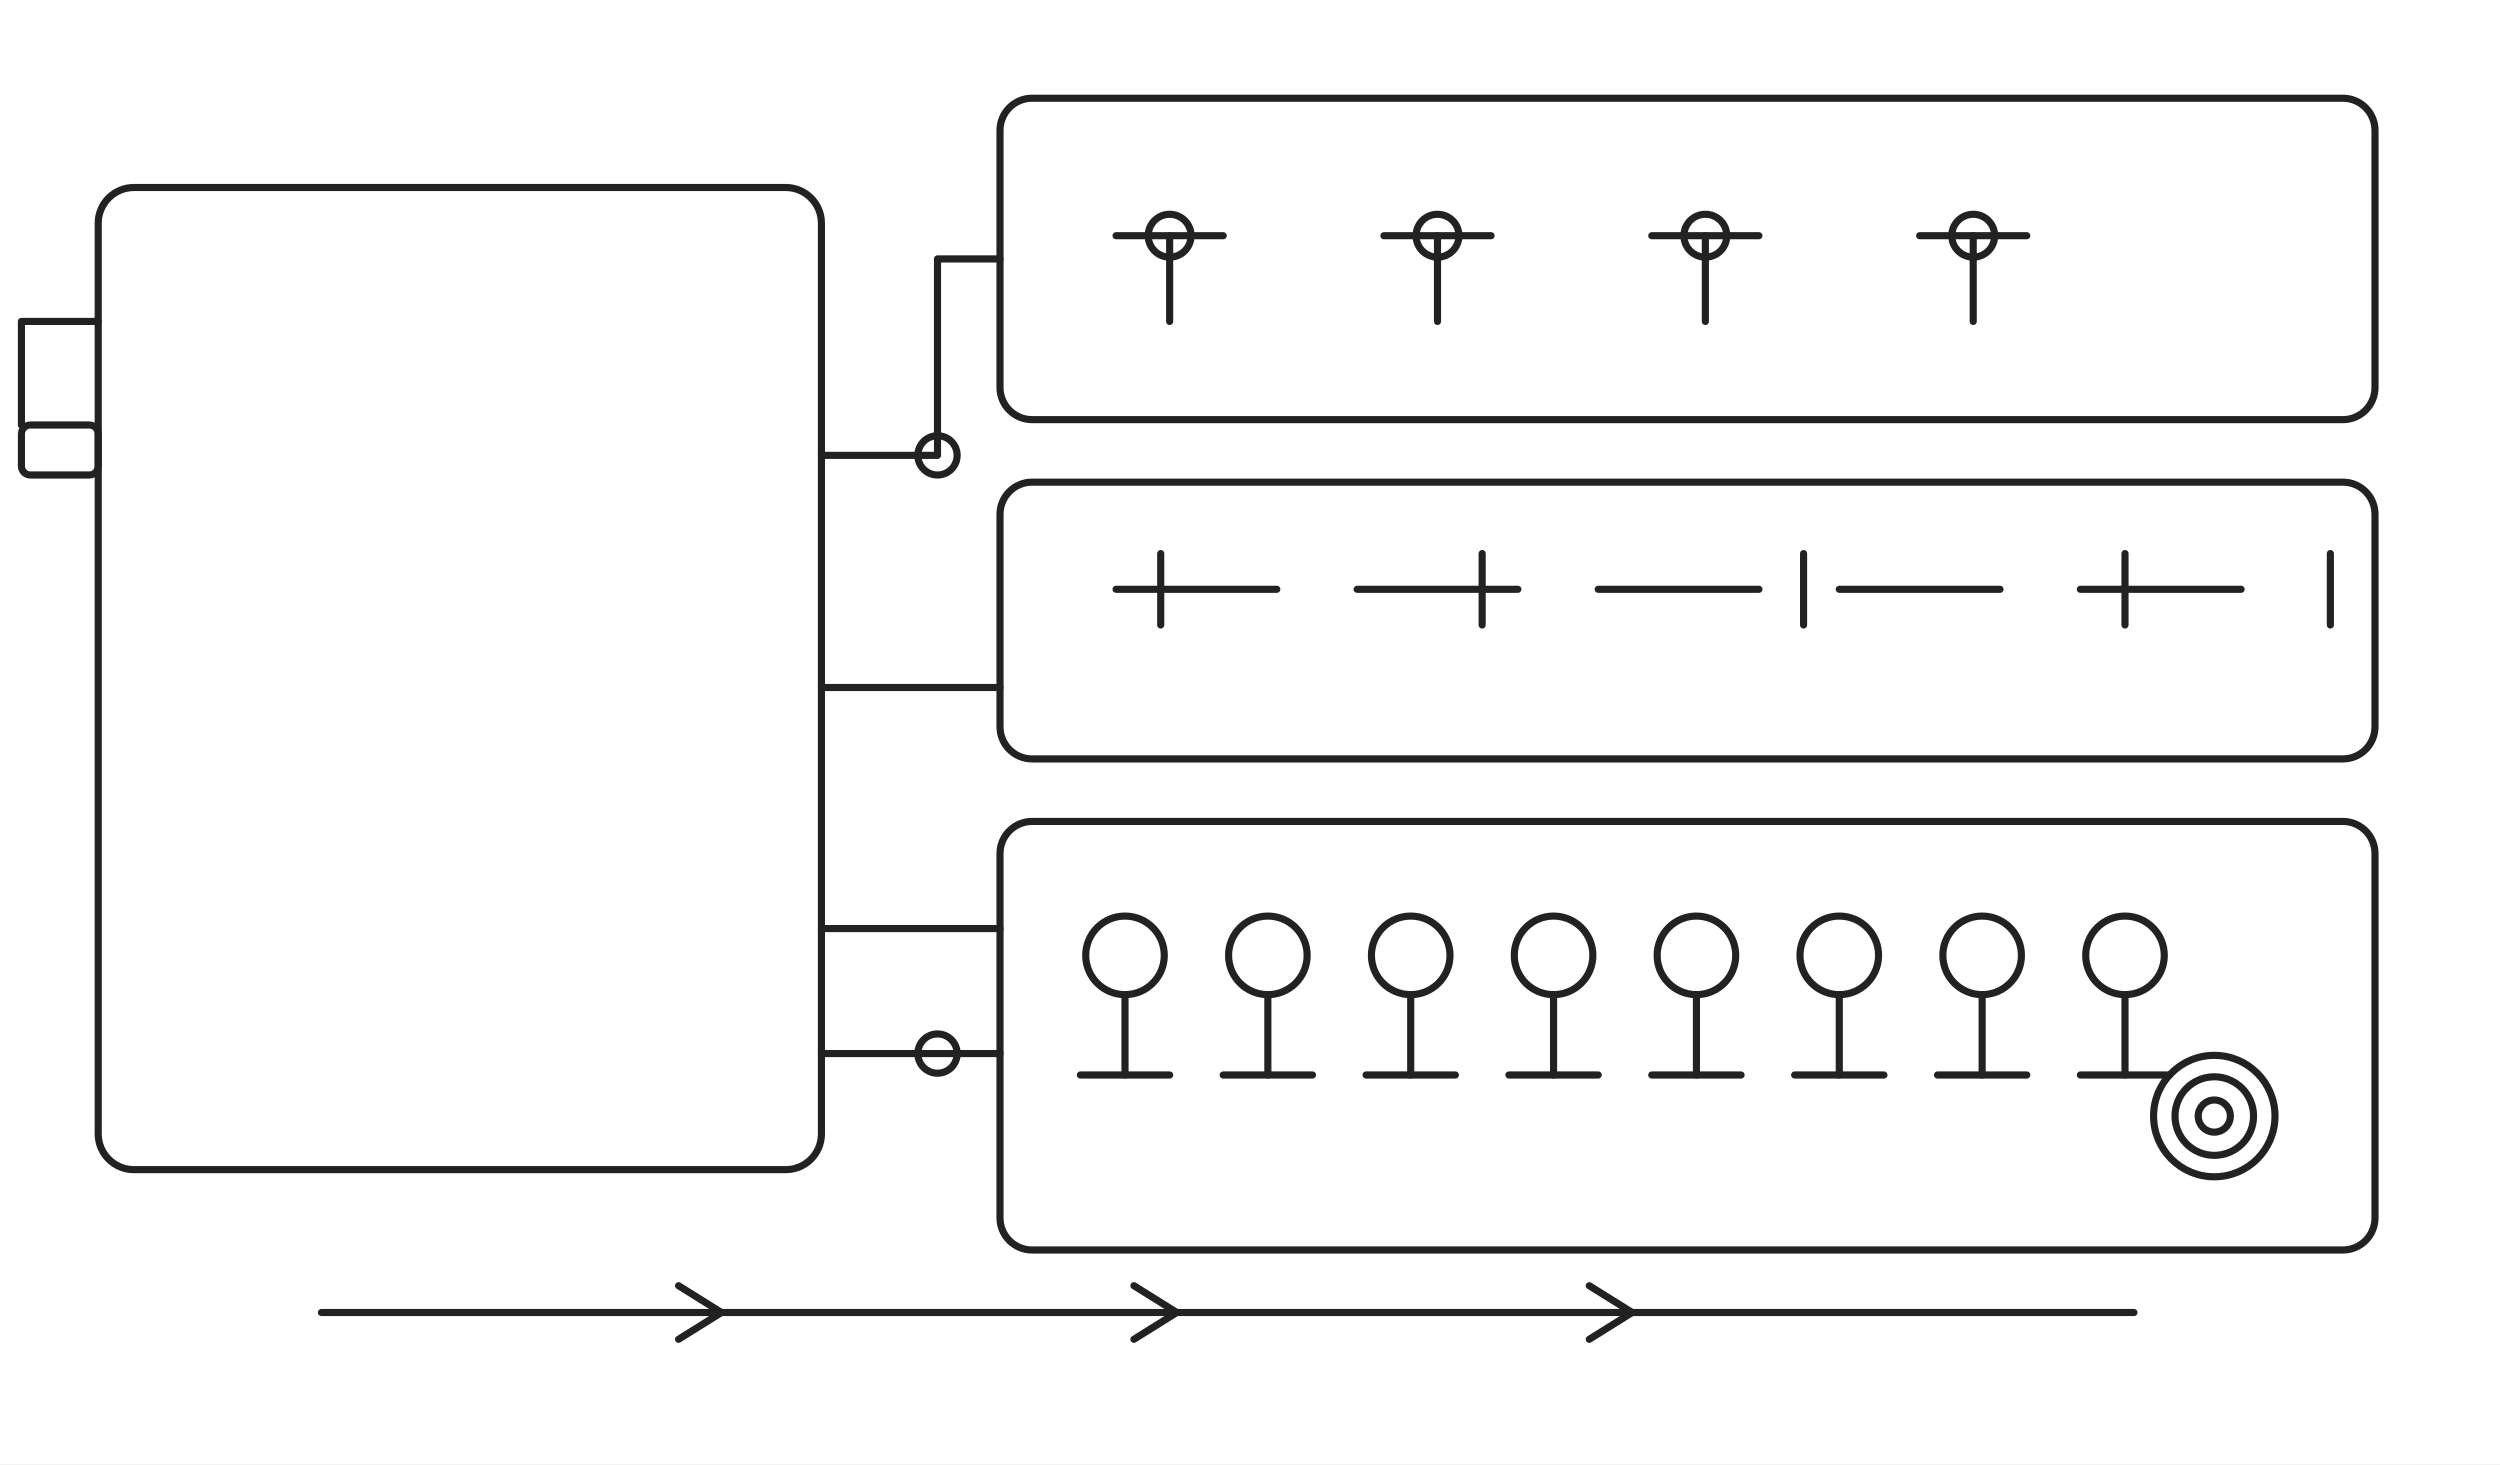
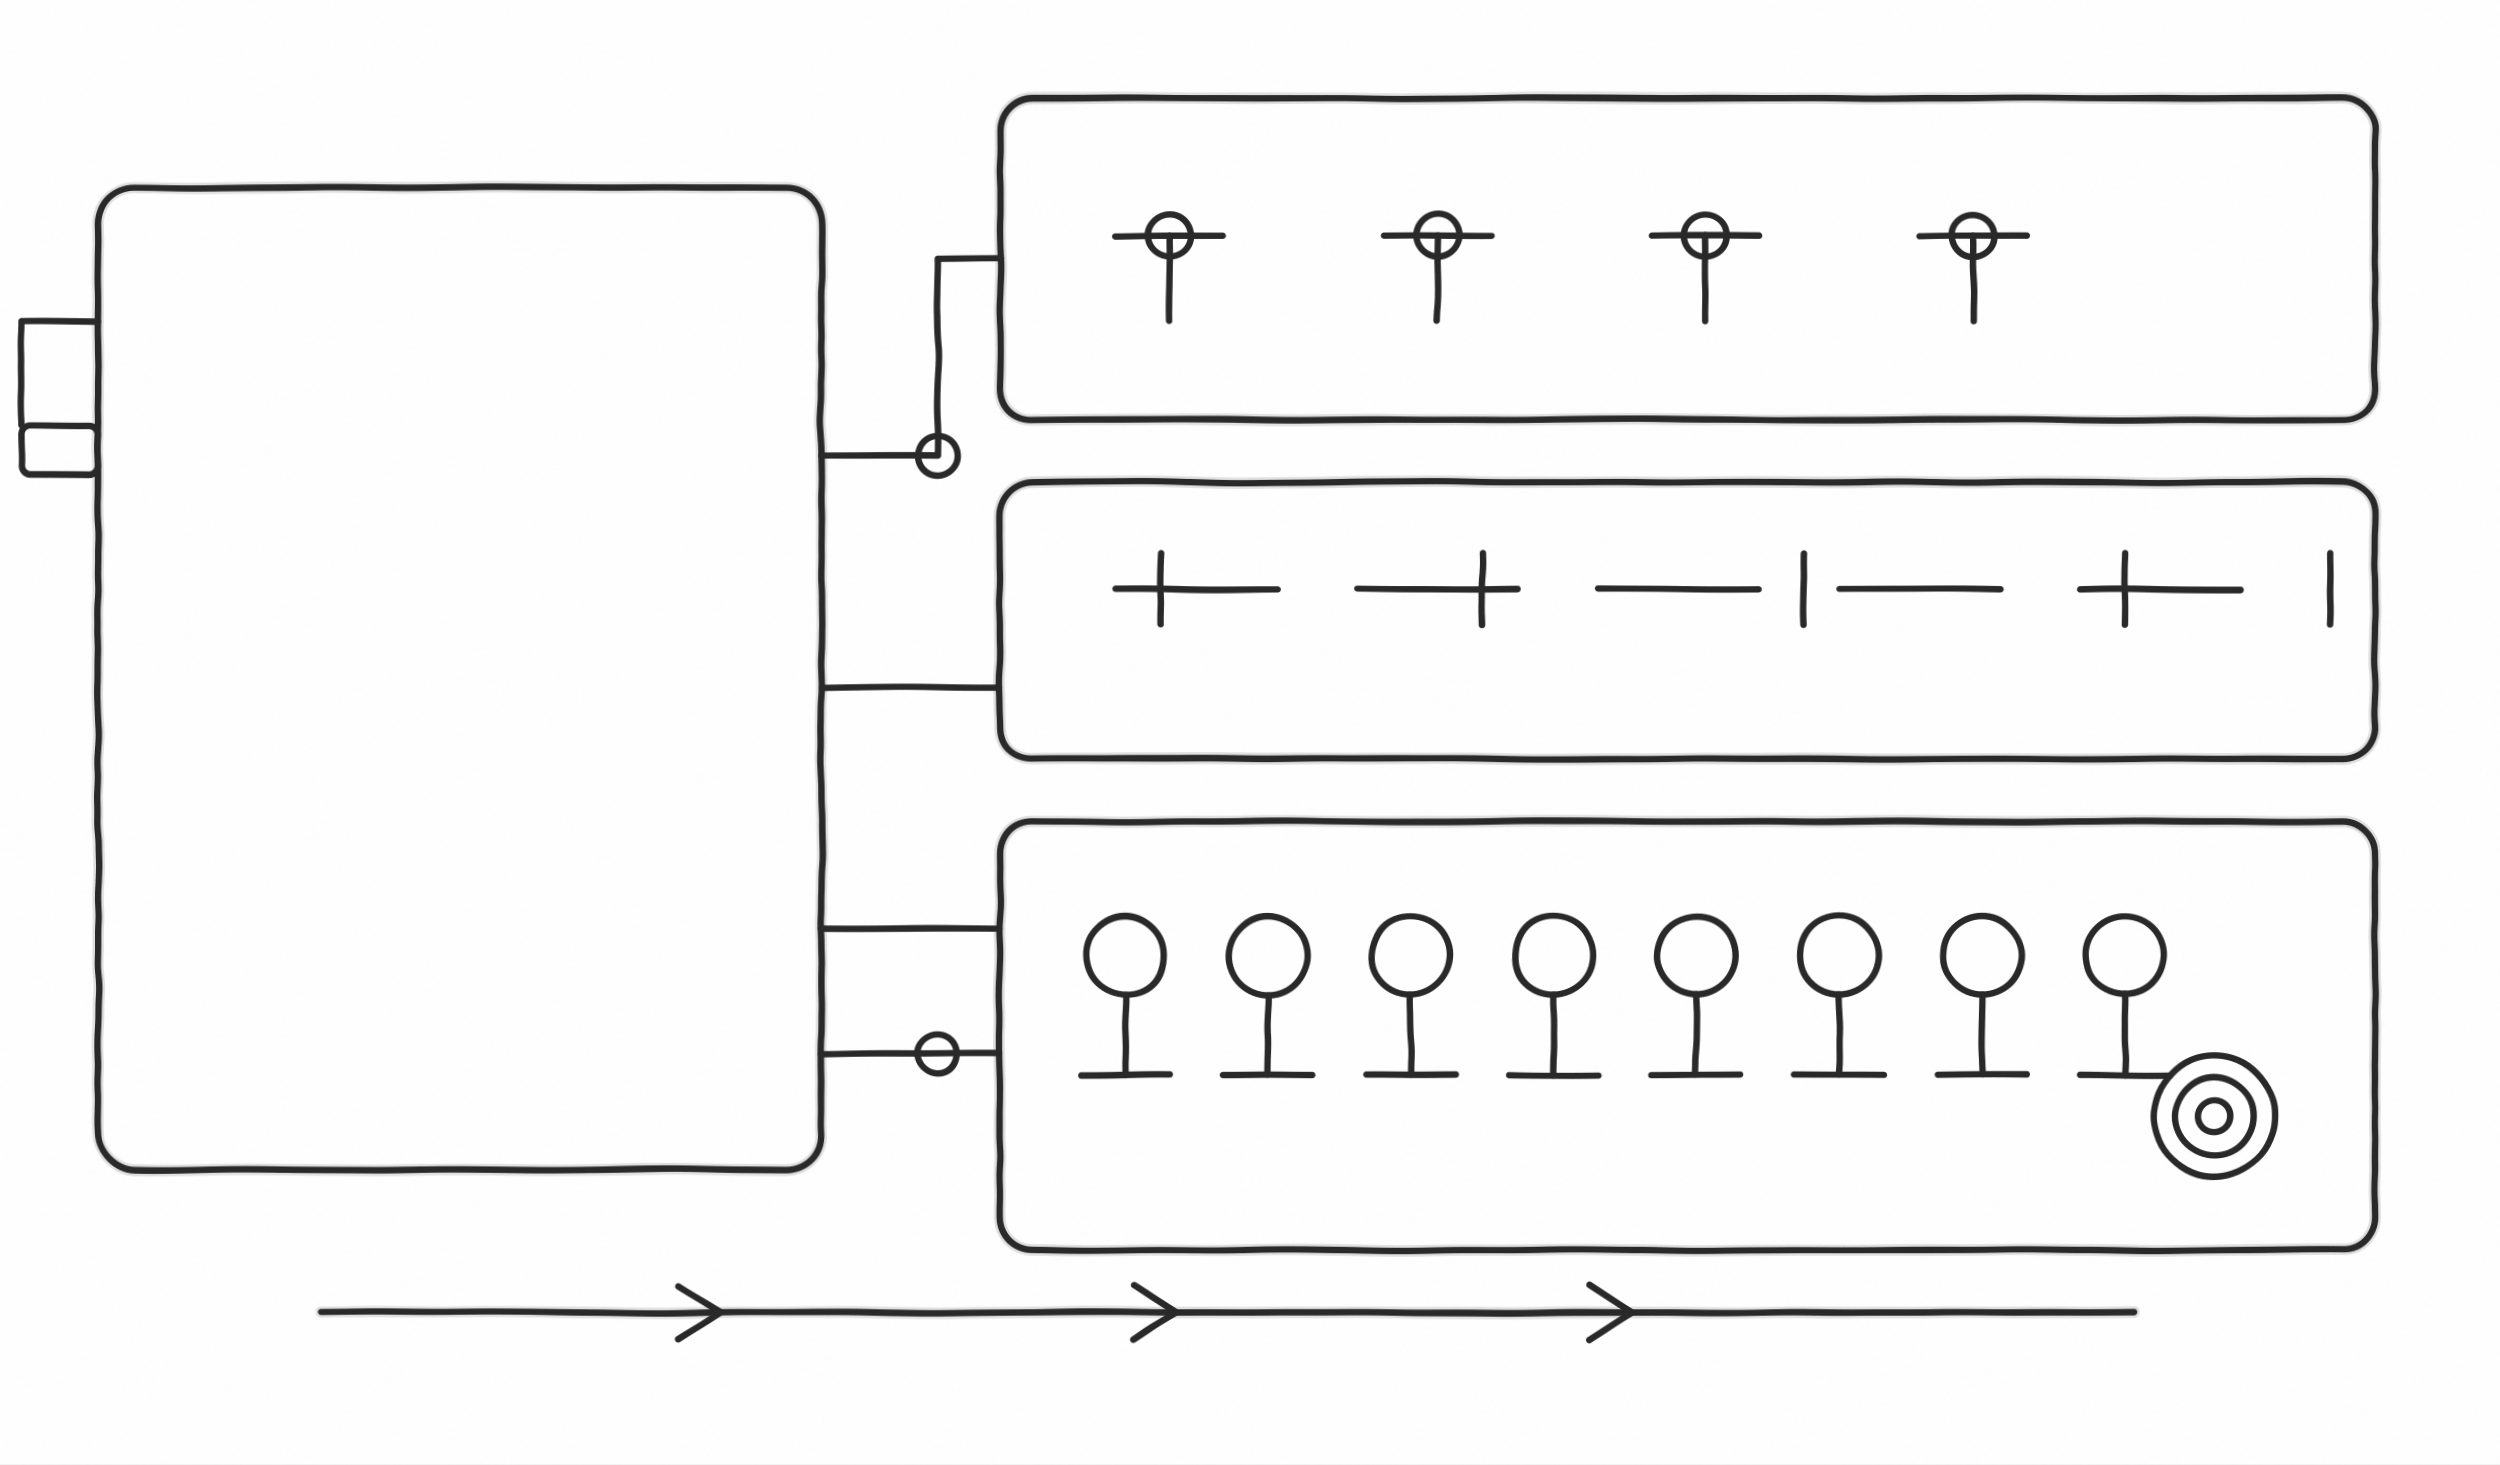
<svg xmlns="http://www.w3.org/2000/svg" width="1400" height="820" viewBox="0 0 1400 820" role="img" aria-labelledby="title description">
+   <defs>
+     <filter id="graphite" x="-3%" y="-3%" width="106%" height="106%">
+       <feTurbulence type="fractalNoise" baseFrequency="0.012 0.037" numOctaves="2" seed="30" result="grain" />
+       <feDisplacementMap in="SourceGraphic" in2="grain" scale="2.2" xChannelSelector="R" yChannelSelector="G" />
+     </filter>
+     <filter id="paper">
+       <feTurbulence type="fractalNoise" baseFrequency="0.47" numOctaves="3" seed="130" />
+       <feColorMatrix values="0 0 0 0 0.3  0 0 0 0 0.3                              0 0 0 0 0.3  0 0 0 .10 0" />
+     </filter>
+   </defs>
  <rect width="1400" height="820" fill="#fff" />
-   <g fill="none" stroke="#222" stroke-width="4" stroke-linecap="round" stroke-linejoin="round">
+   <rect width="1400" height="820" filter="url(#paper)" opacity=".22" />
+   <g fill="none" stroke="#333" stroke-width="6.5" opacity=".15" stroke-linecap="round" stroke-linejoin="round" filter="url(#graphite)">
+     <rect x="55" y="105" width="405" height="550" rx="20" />
+     <rect x="560" y="55" width="770" height="180" rx="18" />
+     <rect x="560" y="270" width="770" height="155" rx="18" />
+     <rect x="560" y="460" width="770" height="240" rx="18" />
+     <path d="M180 735H1195" />
+   </g>
+   <g fill="none" stroke="#292929" stroke-width="3.6" stroke-linecap="round" stroke-linejoin="round" filter="url(#graphite)">
    <rect x="55" y="105" width="405" height="550" rx="20" />
    <path d="M55 180H12M12 180V238" />
    <rect x="12" y="238" width="43" height="28" rx="5" />
    <rect x="560" y="55" width="770" height="180" rx="18" />
    <path d="M460 255H525V145H560" />
    <path d="M655 132v48m150-48v48m150-48v48m150-48v48" />
    <path d="M625 132h60m90 0h60m90 0h60m90 0h60" />
    <circle cx="655" cy="132" r="12" />
    <circle cx="805" cy="132" r="12" />
    <circle cx="955" cy="132" r="12" />
    <circle cx="1105" cy="132" r="12" />
    <circle cx="525" cy="255" r="11" />
    <rect x="560" y="270" width="770" height="155" rx="18" />
    <path d="M460 385H560" />
    <path d="M625 330h90m45 0h90m45 0h90m45 0h90m45 0h90" />
    <path d="M650 310v40m180-40v40m180-40v40m180-40v40m115-40v40" />
    <rect x="560" y="460" width="770" height="240" rx="18" />
    <path d="M460 520H560M460 590H560" />
    <circle cx="630" cy="535" r="22" />
    <circle cx="710" cy="535" r="22" />
    <circle cx="790" cy="535" r="22" />
    <circle cx="870" cy="535" r="22" />
    <circle cx="950" cy="535" r="22" />
    <circle cx="1030" cy="535" r="22" />
    <circle cx="1110" cy="535" r="22" />
    <circle cx="1190" cy="535" r="22" />
    <path d="M630 557v45m80-45v45m80-45v45m80-45v45m80-45v45m80-45v45m80-45v45m80-45v45" />
    <path d="M605 602h50m30 0h50m30 0h50m30 0h50m30 0h50m30 0h50m30 0h50m30 0h50" />
    <circle cx="1240" cy="625" r="34" />
    <circle cx="1240" cy="625" r="22" />
    <circle cx="1240" cy="625" r="9" />
    <circle cx="525" cy="590" r="11" />
    <path d="M180 735H1195" />
    <path d="M380 720l24 15-24 15M635 720l24 15-24 15M890 720l24 15-24 15" />
  </g>
+   <g display="none" fill="#202020" font-family="DejaVu Sans, sans-serif">
+     <text x="258" y="160" font-size="34" font-weight="700" text-anchor="middle">MEGA 2560</text>
+     <text x="258" y="205" font-size="23" text-anchor="middle">USB 5 V only</text>
+     <text x="258" y="315" font-size="23" text-anchor="middle">D35–D38 synthetic editor</text>
+     <text x="258" y="360" font-size="23" text-anchor="middle">D30–D34 operator buttons</text>
+     <text x="258" y="405" font-size="23" text-anchor="middle">D22–D29 cue LEDs</text>
+     <text x="258" y="450" font-size="23" text-anchor="middle">D5–D7 RGB state</text>
+     <text x="945" y="95" font-size="27" font-weight="700" text-anchor="middle">SYNTHETIC OBSERVATION EDITOR</text>
+     <text x="655" y="210" font-size="18" text-anchor="middle">CHANNEL</text>
+     <text x="805" y="210" font-size="18" text-anchor="middle">PRIMARY</text>
+     <text x="955" y="210" font-size="18" text-anchor="middle">REDUNDANT</text>
+     <text x="1105" y="210" font-size="18" text-anchor="middle">APPLY</text>
+     <text x="535" y="248" font-size="18" text-anchor="end">TP28</text>
+     <text x="945" y="305" font-size="27" font-weight="700" text-anchor="middle">OPERATOR BUTTONS TO GND</text>
+     <text x="650" y="392" font-size="17" text-anchor="middle">REVIEW</text>
+     <text x="830" y="392" font-size="17" text-anchor="middle">RUN</text>
+     <text x="1010" y="392" font-size="17" text-anchor="middle">CONFIRM</text>
+     <text x="1190" y="392" font-size="17" text-anchor="middle">SKIP</text>
+     <text x="1305" y="392" font-size="17" text-anchor="middle">CANCEL</text>
+     <text x="945" y="500" font-size="27" font-weight="700" text-anchor="middle">EIGHT CUE LEDs — 1 kΩ EACH</text>
+     <text x="630" y="642" font-size="17" text-anchor="middle">0</text>
+     <text x="710" y="642" font-size="17" text-anchor="middle">1</text>
+     <text x="790" y="642" font-size="17" text-anchor="middle">2</text>
+     <text x="870" y="642" font-size="17" text-anchor="middle">3</text>
+     <text x="950" y="642" font-size="17" text-anchor="middle">4</text>
+     <text x="1030" y="642" font-size="17" text-anchor="middle">5</text>
+     <text x="1110" y="642" font-size="17" text-anchor="middle">6</text>
+     <text x="1190" y="642" font-size="17" text-anchor="middle">7</text>
+     <text x="1240" y="680" font-size="17" text-anchor="middle">RGB STATE</text>
+     <text x="535" y="585" font-size="18" text-anchor="end">TP29</text>
+     <text x="280" y="785" font-size="22" text-anchor="middle">observe</text>
+     <text x="530" y="785" font-size="22" text-anchor="middle">assess</text>
+     <text x="785" y="785" font-size="22" text-anchor="middle">review + confirm</text>
+     <text x="1050" y="785" font-size="22" text-anchor="middle">inert cue + audit</text>
+   </g>
</svg>
